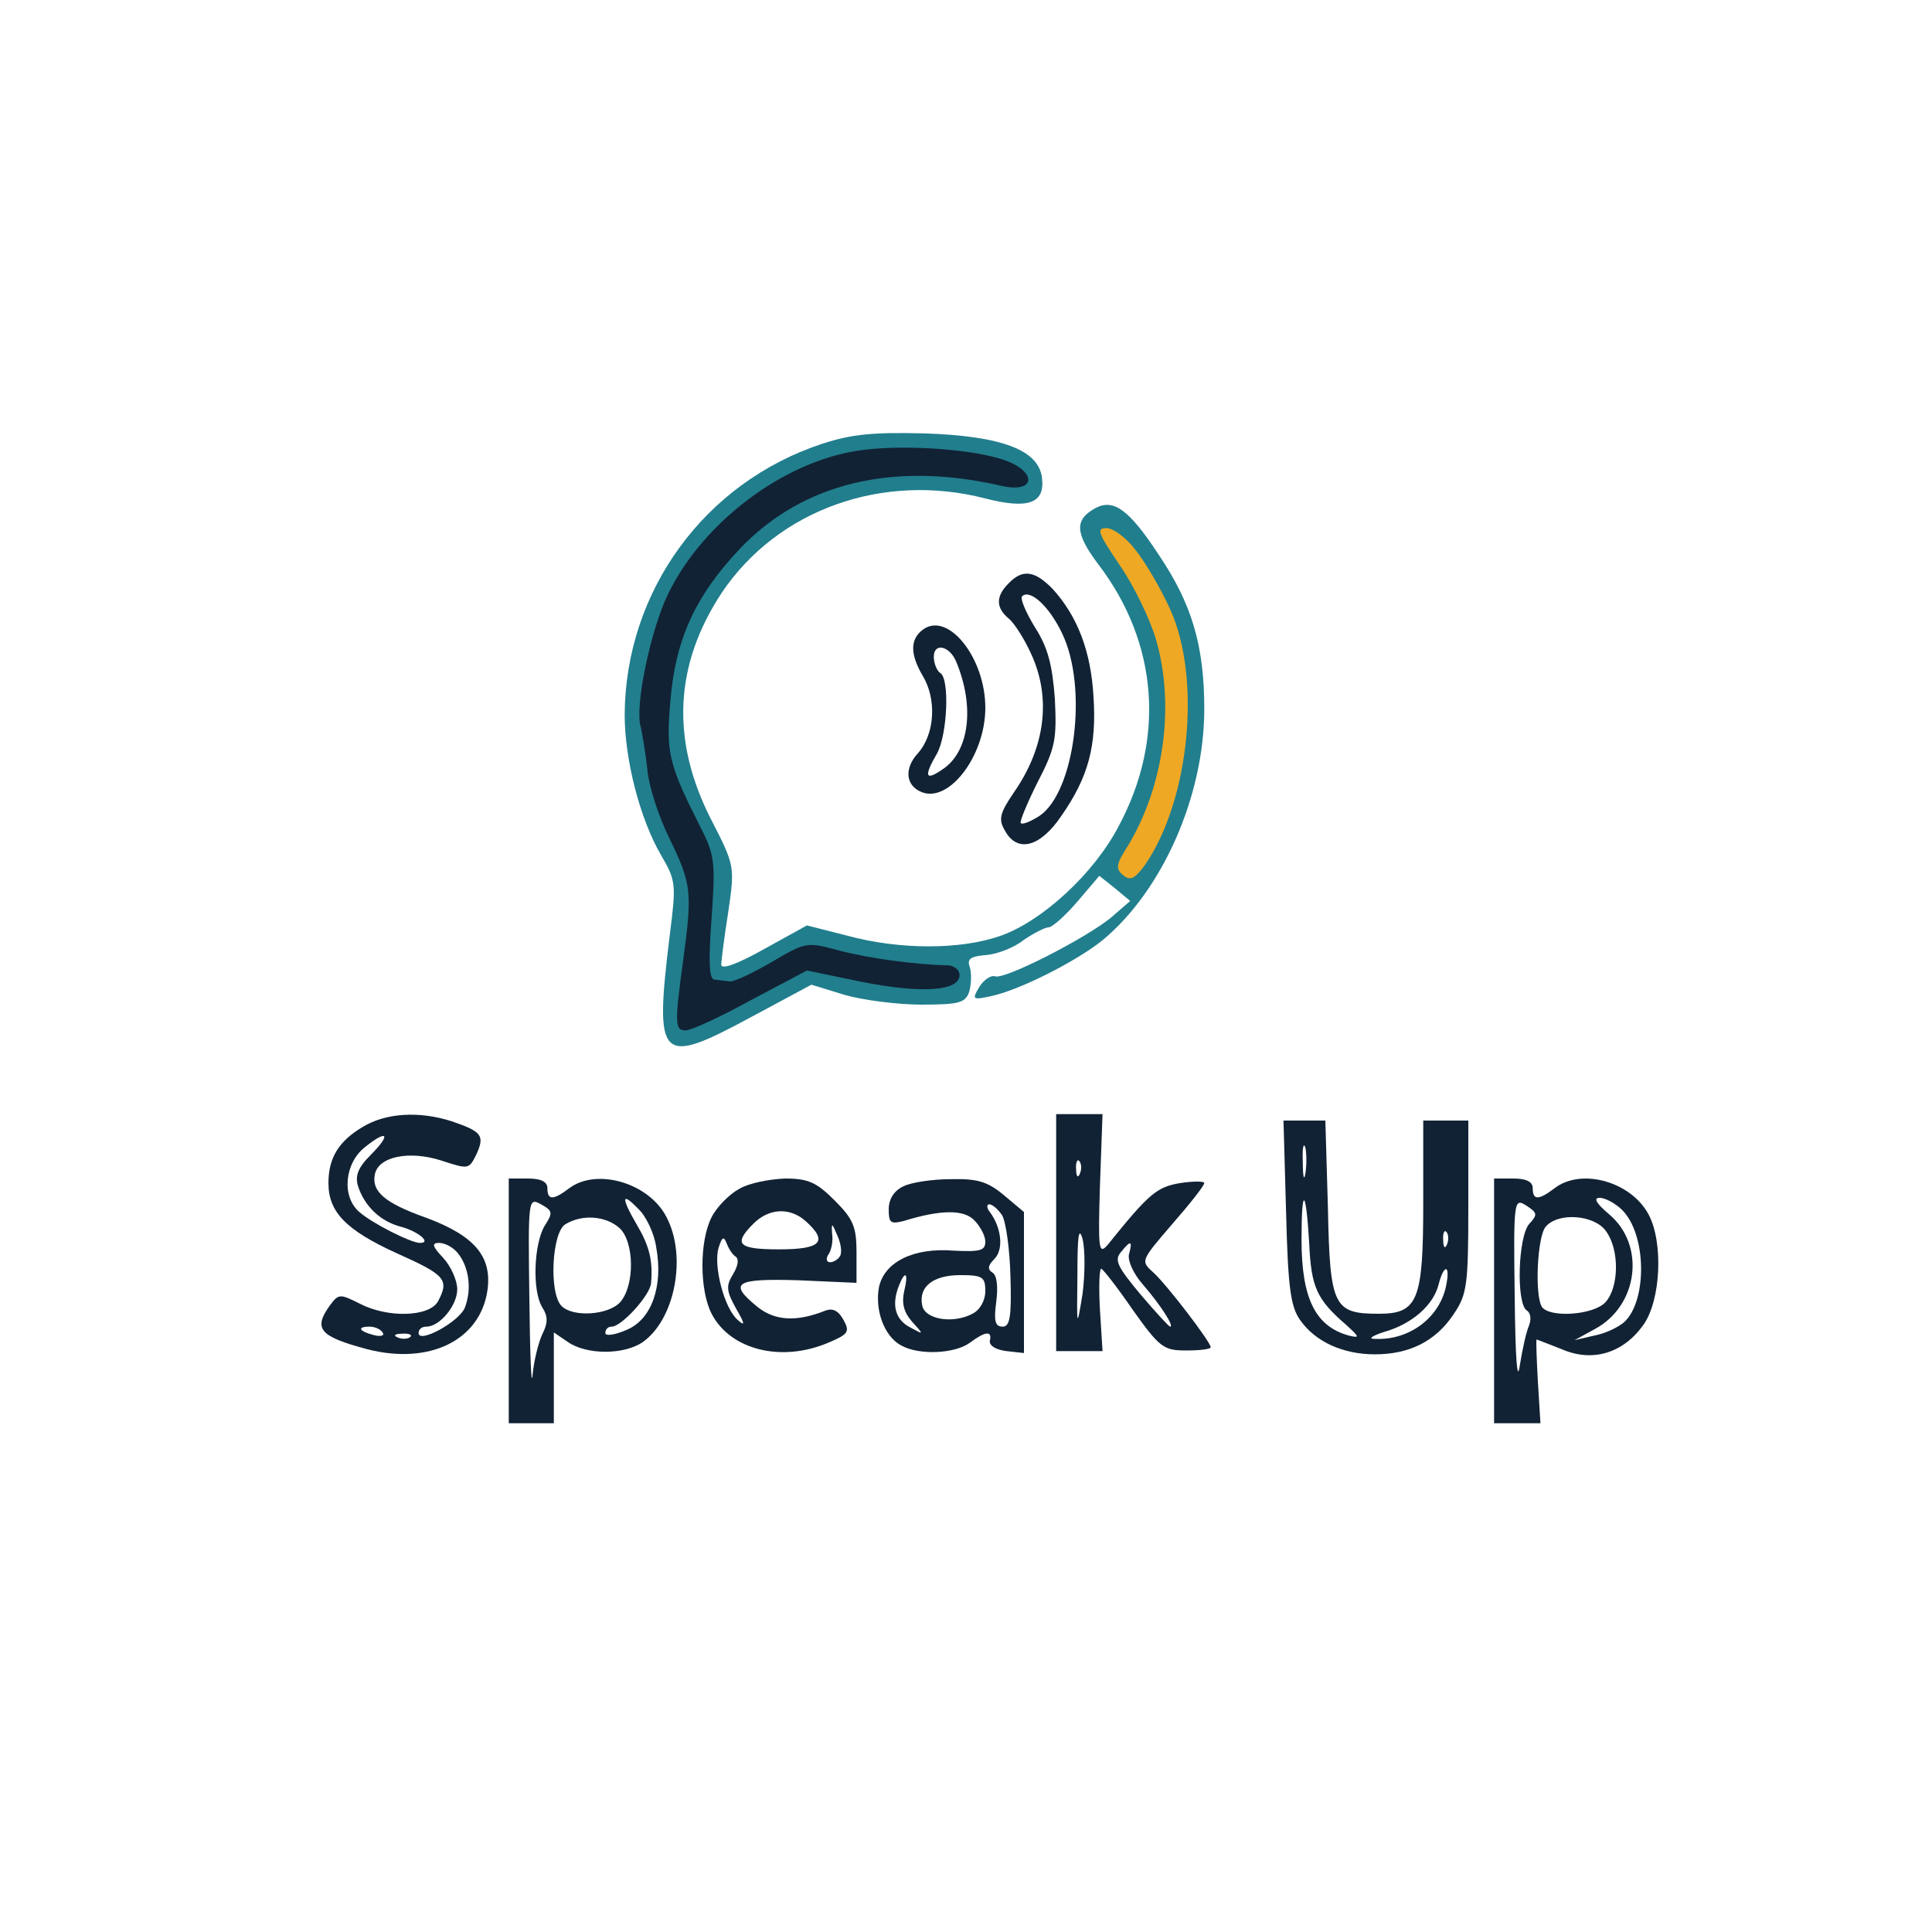
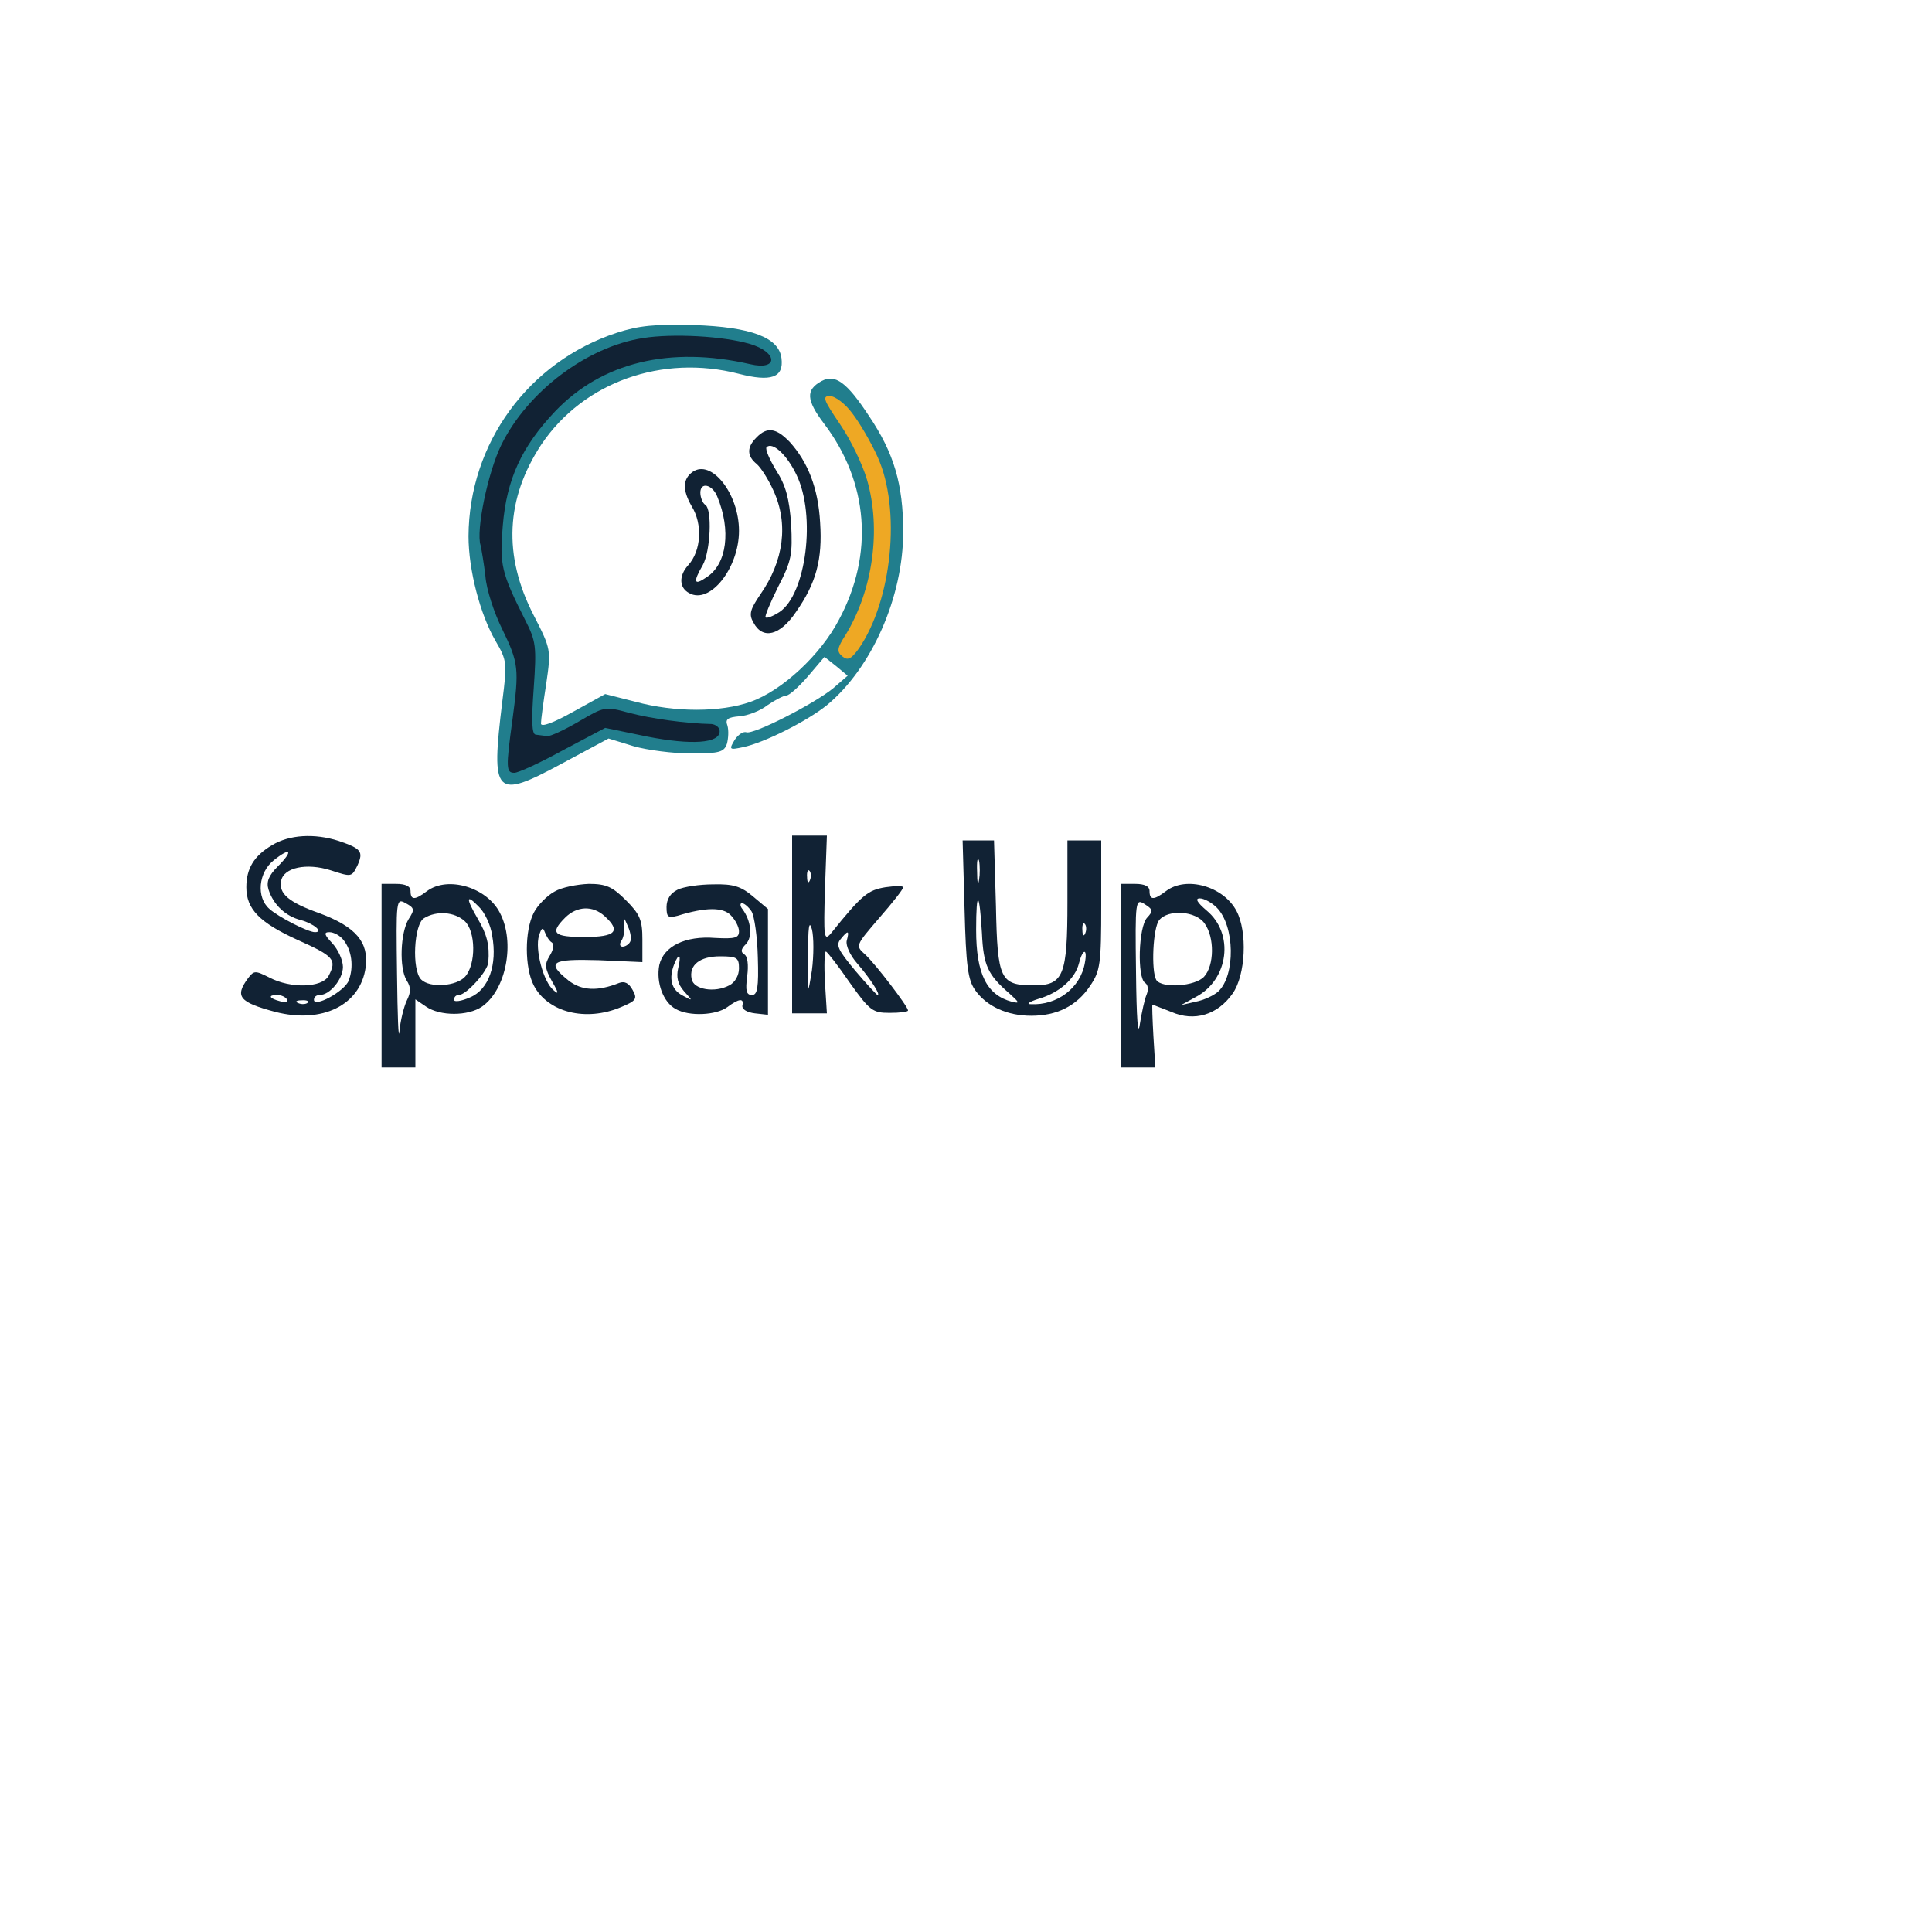
- <svg xmlns="http://www.w3.org/2000/svg" version="1.0" width="300pt" height="300pt" viewBox="0 0 300 300" preserveAspectRatio="xMidYMid meet">
+ <svg xmlns="http://www.w3.org/2000/svg" version="1.0" width="400pt" height="400pt" viewBox="0 0 400 400" preserveAspectRatio="xMidYMid meet">
  <g transform="translate(0,300) scale(0.1,-0.1)" stroke="none">
    <path d="M1277 2311 c-183 -60 -306 -229 -307 -421 0 -70 24 -162 56 -217 24 -41 24 -46 14 -125 -24 -196 -16 -204 125 -128 l95 51 52 -16 c28 -8 82 -15 119 -15 59 0 68 3 74 20 3 11 4 28 1 38 -5 13 1 17 25 19 16 1 43 11 58 23 16 11 34 20 39 20 6 0 26 18 45 40 l34 40 24 -19 24 -20 -30 -26 c-39 -32 -166 -97 -180 -91 -6 2 -17 -5 -24 -16 -12 -20 -11 -21 17 -15 44 9 133 54 174 87 93 77 158 224 158 359 0 98 -19 163 -71 240 -46 70 -70 87 -98 72 -33 -18 -32 -39 5 -88 92 -121 104 -270 31 -406 -38 -73 -118 -147 -183 -170 -62 -22 -157 -22 -238 0 l-63 16 -67 -37 c-41 -23 -66 -32 -66 -24 0 7 5 45 11 83 10 69 10 71 -26 141 -64 124 -58 242 16 354 87 129 250 187 409 146 66 -17 93 -8 88 32 -5 43 -62 65 -182 69 -80 2 -113 -1 -159 -16z" fill="#217E8D" />
    <path d="m1552 2288 c59 -17 60 -56 1 -42 -166 38 -307 4 -404 -98 -69 -73 -100 -140 -108 -236 -7 -81 -3 -98 46 -195 23 -45 24 -55 18 -142 -5 -67 -4 -95 4 -96 6 -1 17 -2 24 -3 6 -1 36 13 65 30 53 31 54 32 105 18 46 -12 118 -22 170 -23 9 -1 17 -7 17 -15 0 -25 -58 -29 -150 -11 l-87 18 -87 -46 c-47 -26 -93 -47 -101 -47 -17 0 -18 9 -4 110 14 105 13 117 -21 187 -17 34 -33 83 -35 110 -3 26 -8 55 -10 64 -10 30 15 151 43 208 54 110 177 203 293 221 62 10 167 4 221 -12z" fill="#112234" />
    <path d="m1764 2145 c15 -19 39 -60 53 -91 49 -108 30 -297 -39 -397 -16 -22 -23 -25 -34 -16 -12 10 -11 17 7 45 56 92 74 218 44 321 -9 31 -34 83 -56 115 -34 50 -37 58 -21 58 11 0 32 -16 46 -35z" fill="#EEA824" />
  </g>
  <g transform="translate(0,300) scale(0.1,-0.1)" fill="#112234" stroke="none">
    <path d="M1566 2094 c-20 -20 -20 -38 1 -55 9 -8 24 -32 34 -54 32 -69 22 -146 -27 -216 -21 -31 -24 -41 -14 -58 19 -36 55 -27 88 22 42 60 55 109 50 185 -4 71 -25 125 -63 167 -28 29 -47 32 -69 9z m83 -77 c41 -84 20 -247 -35 -284 -14 -9 -27 -14 -29 -11 -2 2 10 31 26 63 28 54 30 67 27 130 -4 53 -11 80 -31 111 -14 23 -23 44 -20 48 12 12 42 -15 62 -57z" />
    <path d="M1434 2023 c-21 -15 -21 -38 -2 -71 23 -37 20 -92 -7 -122 -20 -22 -19 -47 2 -58 43 -24 103 52 103 129 0 77 -57 149 -96 122z m51 -51 c29 -70 20 -140 -22 -167 -26 -18 -29 -11 -8 25 16 29 20 116 5 125 -5 3 -10 15 -10 25 0 23 25 17 35 -8z" />
  </g>
  <g transform="translate(0,300) scale(0.1,-0.1)" fill="#112234" stroke="none">
    <path d="M563 1250 c-37 -22 -53 -48 -53 -87 0 -45 27 -73 106 -109 76 -34 82 -41 64 -75 -14 -24 -78 -26 -122 -3 -30 15 -32 15 -45 -2 -27 -37 -18 -49 57 -69 97 -25 176 14 187 92 7 52 -20 84 -95 112 -65 23 -85 41 -80 67 5 28 53 38 103 22 43 -14 43 -14 55 10 13 29 8 35 -39 51 -50 16 -102 13 -138 -9z m12 -44 c-19 -19 -24 -32 -19 -48 10 -31 35 -55 67 -63 26 -7 48 -25 29 -25 -14 0 -75 31 -94 48 -28 24 -23 76 9 101 35 28 41 20 8 -13z m136 -152 c17 -21 22 -55 11 -84 -8 -22 -72 -57 -72 -40 0 6 5 10 12 10 21 0 48 33 48 58 0 14 -10 36 -22 49 -17 18 -18 23 -6 23 9 0 22 -7 29 -16z m-117 -123 c4 -5 -3 -7 -14 -4 -23 6 -26 13 -6 13 8 0 17 -4 20 -9z m43 -7 c-3 -3 -12 -4 -19 -1 -8 3 -5 6 6 6 11 1 17 -2 13 -5z" />
    <path d="M1640 1086 l0 -184 36 0 36 0 -4 64 c-2 35 -1 64 2 64 3 -1 25 -29 49 -64 42 -59 48 -63 83 -63 21 0 38 2 38 5 0 8 -68 97 -89 116 -20 18 -20 18 29 75 28 32 50 60 50 64 0 3 -17 3 -37 0 -36 -6 -48 -15 -113 -96 -14 -16 -15 -7 -12 92 l4 111 -36 0 -36 0 0 -184z m37 92 c-3 -8 -6 -5 -6 6 -1 11 2 17 5 13 3 -3 4 -12 1 -19z m4 -187 c-9 -55 -9 -54 -8 29 0 60 2 77 8 56 4 -16 4 -54 0 -85z m72 61 c-2 -10 7 -30 22 -47 26 -30 49 -65 42 -65 -2 0 -23 23 -46 50 -35 42 -41 53 -31 65 16 20 19 19 13 -3z" />
    <path d="M1997 1118 c3 -118 7 -147 22 -168 24 -34 67 -53 116 -53 53 0 94 20 122 62 21 31 23 45 23 167 l0 134 -35 0 -35 0 0 -128 c0 -151 -8 -172 -69 -172 -70 0 -76 11 -79 164 l-4 136 -32 0 -33 0 4 -142z m30 60 c-2 -13 -4 -5 -4 17 -1 22 1 32 4 23 2 -10 2 -28 0 -40z m6 -110 c3 -67 12 -86 57 -125 21 -19 22 -21 5 -17 -52 14 -74 57 -74 149 0 85 7 80 12 -7z m214 0 c-3 -8 -6 -5 -6 6 -1 11 2 17 5 13 3 -3 4 -12 1 -19z m-1 -62 c-9 -51 -57 -88 -112 -85 -10 0 -3 5 16 11 42 12 76 41 84 74 8 31 18 31 12 0z" />
    <path d="M790 980 l0 -190 35 0 35 0 0 71 0 70 22 -15 c29 -20 87 -20 116 0 50 35 69 133 37 194 -27 53 -108 77 -151 45 -25 -19 -34 -19 -34 0 0 10 -10 15 -30 15 l-30 0 0 -190z m56 117 c-17 -28 -20 -101 -4 -127 9 -14 9 -24 0 -42 -6 -13 -13 -41 -15 -63 -2 -22 -4 31 -5 118 -2 155 -2 158 18 147 18 -10 19 -13 6 -33z m173 -34 c11 -60 -7 -112 -46 -128 -18 -8 -33 -10 -33 -5 0 6 4 10 10 10 15 0 60 49 61 68 3 35 -3 58 -22 90 -25 43 -24 52 2 25 12 -11 25 -38 28 -60z m-57 30 c23 -21 24 -89 1 -115 -18 -20 -73 -24 -91 -6 -20 20 -15 115 6 127 26 16 63 13 84 -6z" />
    <path d="M1148 1154 c-15 -8 -35 -28 -43 -44 -19 -37 -19 -113 0 -150 29 -56 108 -76 181 -45 31 13 34 17 24 35 -8 15 -17 19 -28 15 -45 -18 -78 -16 -105 5 -47 38 -36 45 63 42 l90 -4 0 47 c0 40 -5 52 -34 81 -28 28 -41 34 -77 34 -24 -1 -56 -7 -71 -16z m104 -51 c34 -31 23 -43 -42 -43 -64 0 -72 8 -40 40 24 24 57 26 82 3z m52 -54 c-3 -5 -10 -9 -15 -9 -6 0 -7 6 -2 13 4 6 7 21 5 32 -1 17 0 16 8 -3 6 -13 8 -28 4 -33z m-162 0 c6 -4 4 -15 -4 -28 -11 -18 -10 -26 5 -53 14 -24 14 -28 3 -18 -21 17 -39 85 -30 113 5 16 8 18 12 7 3 -8 9 -18 14 -21z" />
    <path d="M1403 1158 c-15 -7 -23 -20 -23 -36 0 -21 3 -23 23 -18 58 18 94 18 110 1 9 -9 17 -24 17 -33 0 -14 -8 -16 -49 -14 -62 5 -107 -17 -116 -56 -7 -36 8 -77 34 -91 28 -16 84 -13 107 4 24 18 35 19 31 3 -1 -8 10 -14 26 -16 l27 -3 0 109 0 110 -31 26 c-25 21 -41 26 -82 25 -29 0 -62 -5 -74 -11z m153 -45 c6 -10 12 -53 13 -95 2 -63 -1 -78 -12 -78 -12 0 -14 9 -10 39 3 23 1 41 -6 45 -8 5 -7 11 3 21 15 15 11 49 -7 73 -5 6 -5 12 -1 12 5 0 14 -8 20 -17z m-152 -118 c-4 -18 -1 -32 12 -47 19 -21 19 -21 -3 -9 -23 12 -29 35 -17 65 10 25 15 19 8 -9z m126 0 c0 -14 -8 -29 -20 -35 -30 -16 -74 -9 -78 13 -6 29 17 47 59 47 35 0 39 -3 39 -25z" />
    <path d="M2320 980 l0 -190 36 0 36 0 -4 65 c-2 36 -3 65 -2 65 1 0 18 -7 39 -15 48 -21 96 -6 127 38 27 38 31 128 8 171 -27 51 -104 73 -146 41 -25 -19 -34 -19 -34 0 0 10 -10 15 -30 15 l-30 0 0 -190z m55 120 c-18 -19 -21 -125 -4 -135 6 -4 7 -14 3 -24 -4 -9 -10 -36 -14 -61 -4 -29 -7 10 -8 108 -2 149 -1 152 18 140 17 -11 18 -14 5 -28z m144 21 c38 -38 39 -141 3 -174 -9 -8 -30 -18 -47 -21 l-30 -7 31 17 c68 36 80 131 22 179 -20 17 -24 25 -14 25 9 0 25 -9 35 -19z m-25 -33 c21 -29 20 -87 -1 -110 -18 -20 -87 -25 -99 -7 -11 19 -7 108 6 124 19 23 76 19 94 -7z" />
  </g>
</svg>
